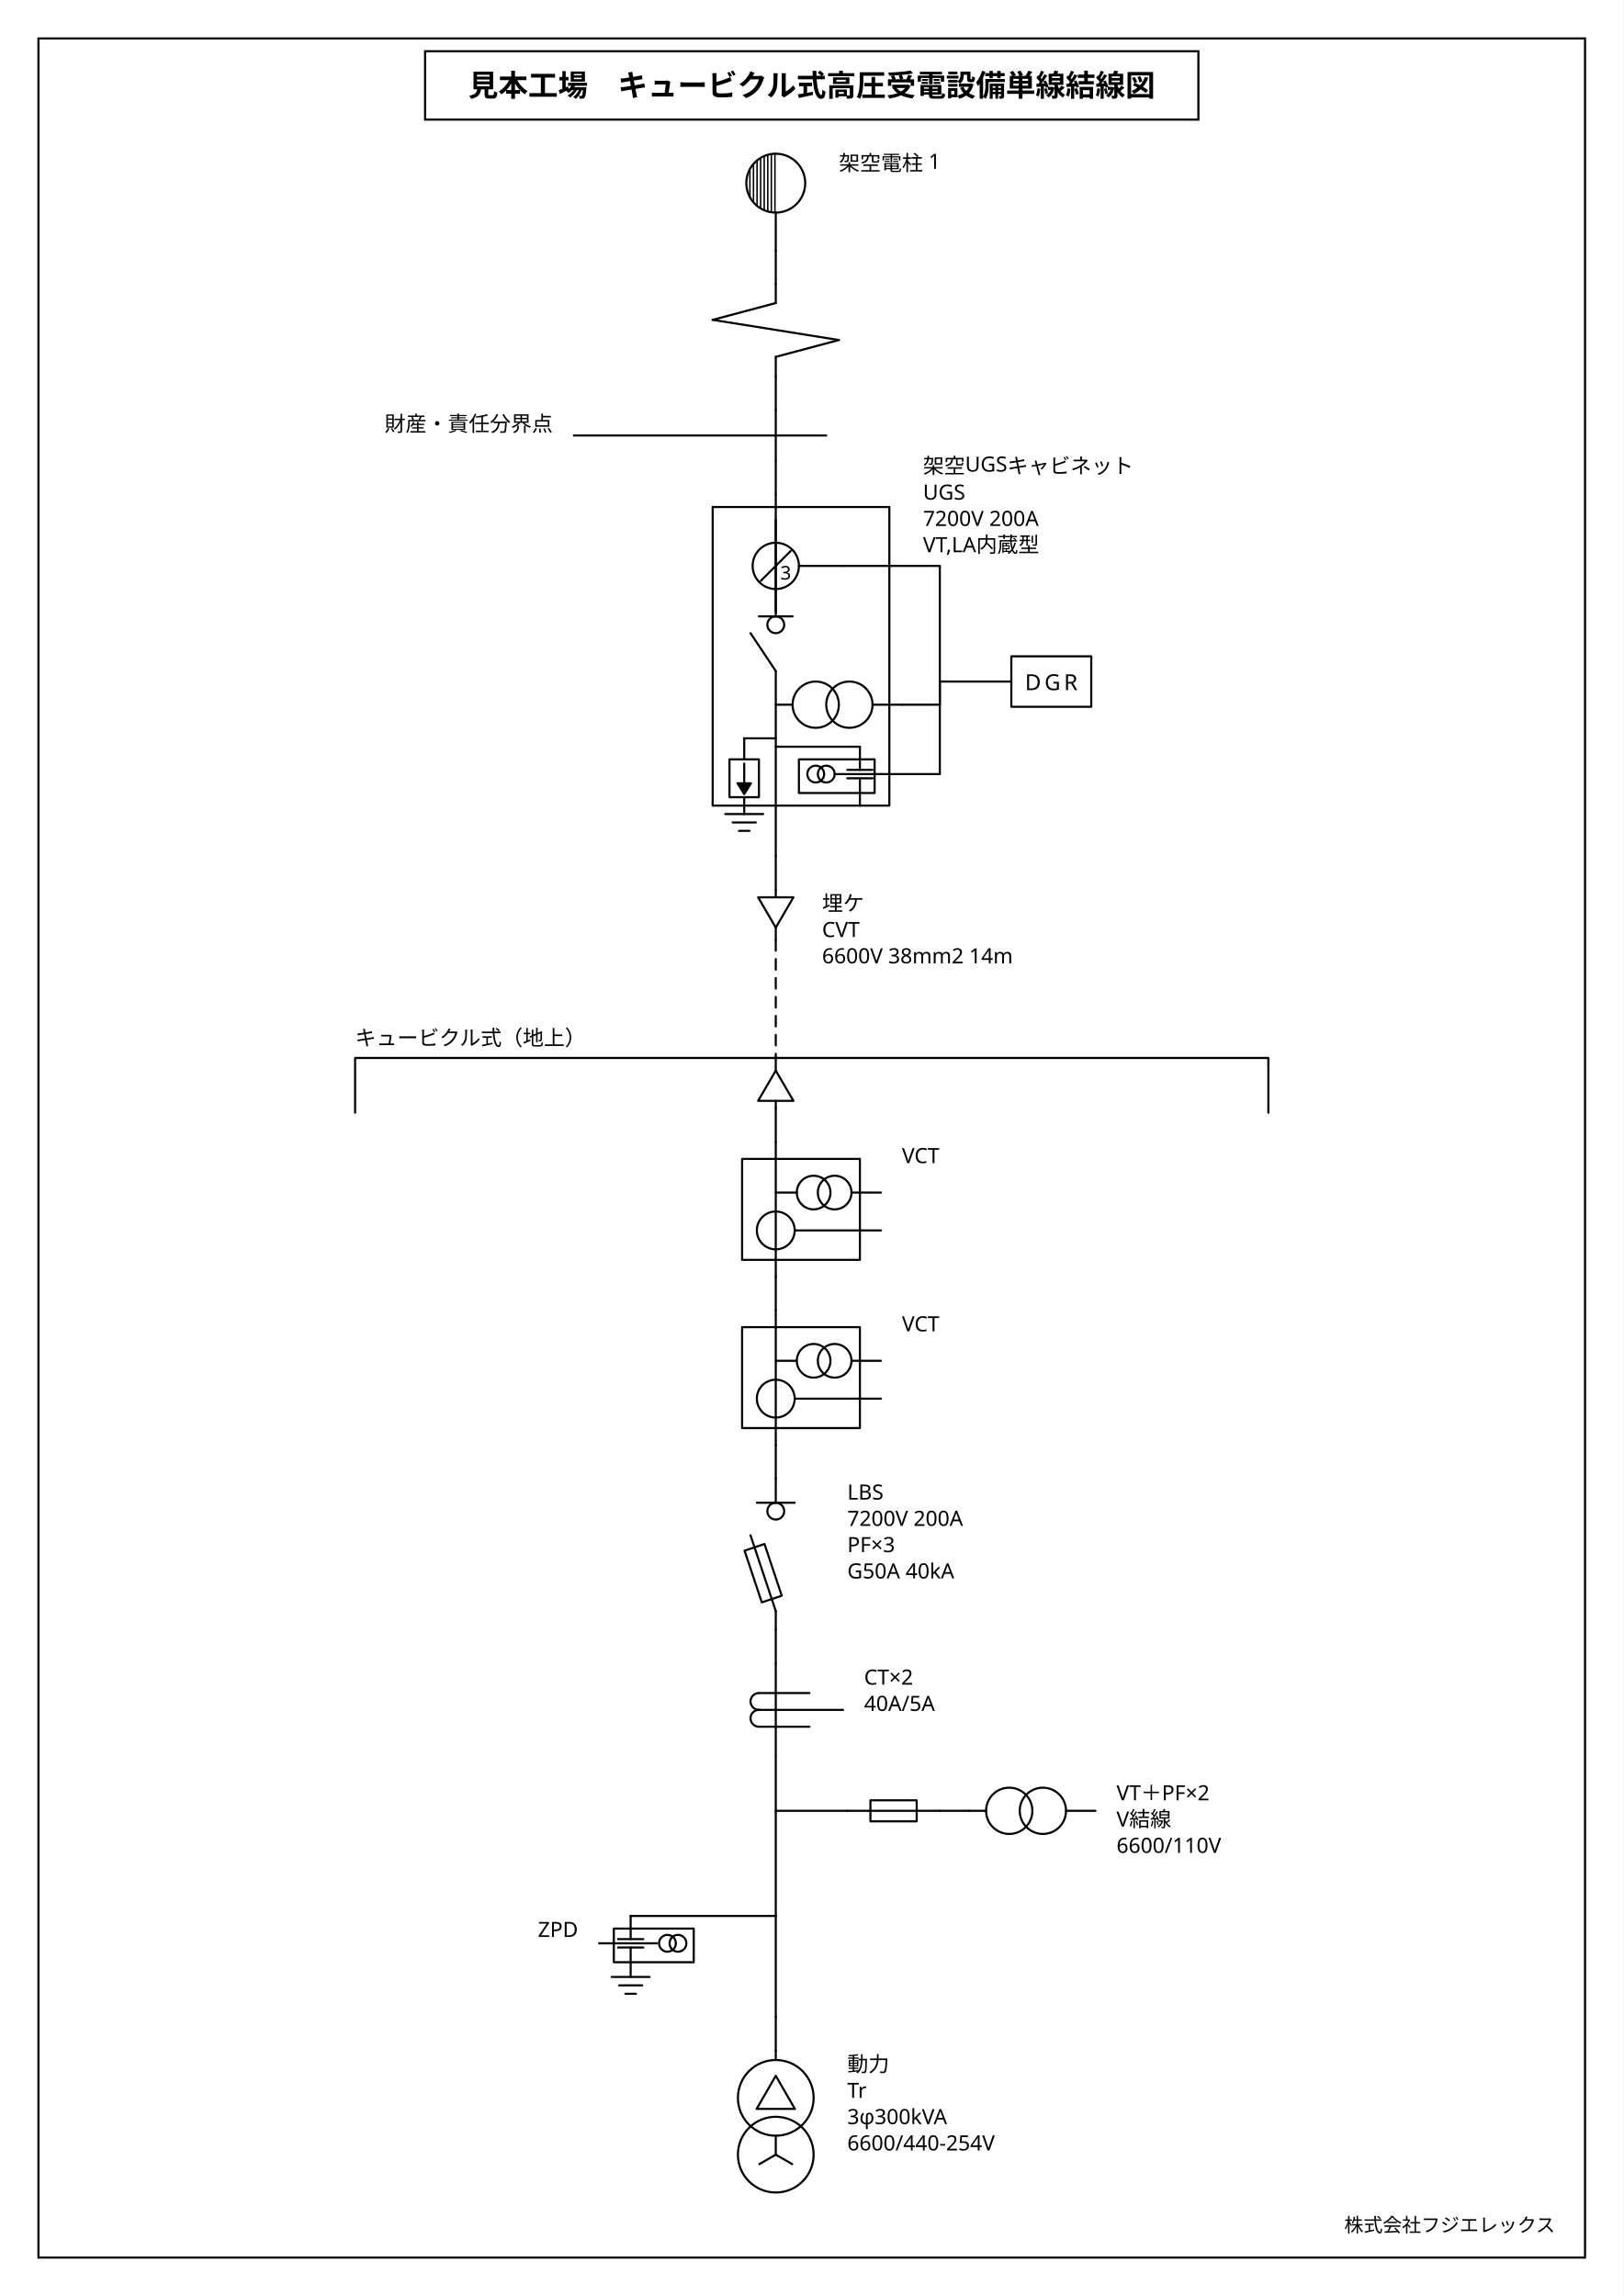
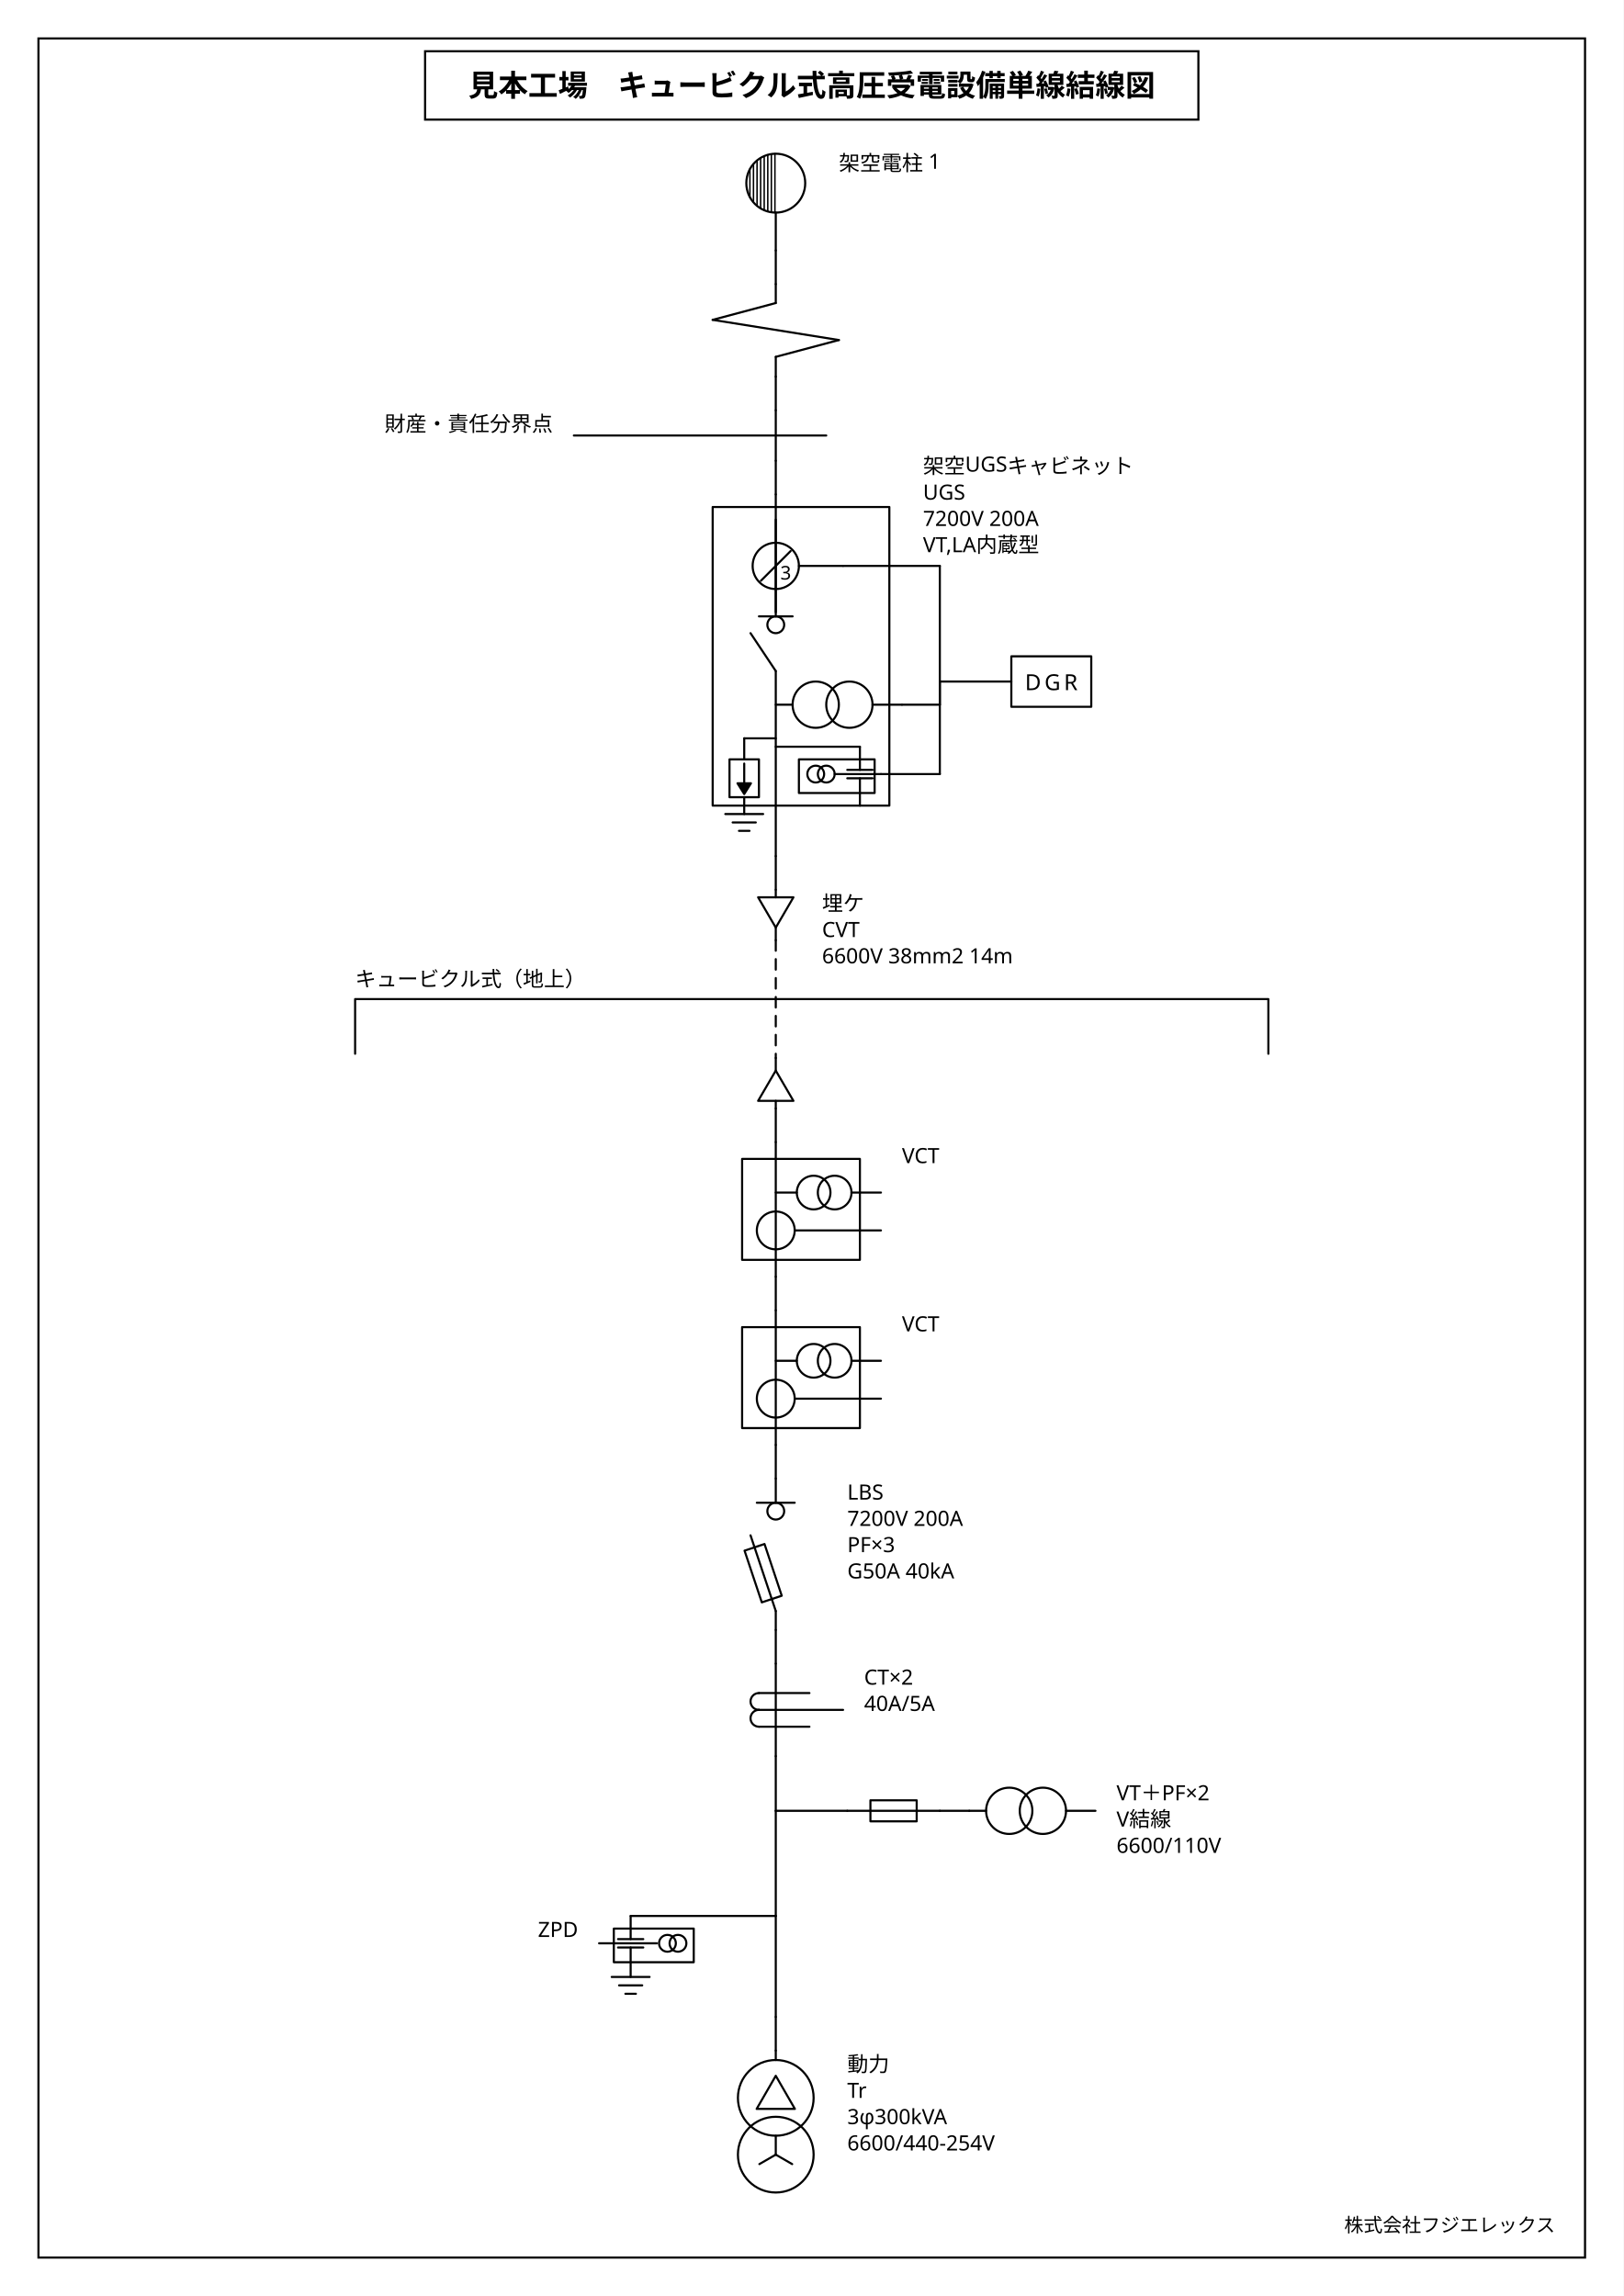
<svg xmlns="http://www.w3.org/2000/svg" viewBox="0 0 760 1075" width="760" height="1075">
  <rect x="0" y="0" width="760" height="1075" fill="#fff" />
  <g stroke="#000" fill="none">
    <rect x="18" y="18" width="724" height="1039" stroke-width="1" />
    <rect x="199" y="24" width="362" height="32" stroke-width="1" />
  </g>
  <text x="380" y="45" font-size="14" font-weight="700" text-anchor="middle" font-family="IPAGothic, 'IPAゴシック', 'Noto Sans JP', 'Hiragino Kaku Gothic ProN', 'Yu Gothic', sans-serif" fill="#000">見本工場　キュービクル式高圧受電設備単線結線図</text>
  <text x="728" y="1045" font-size="9" text-anchor="end" font-family="IPAGothic, 'IPAゴシック', 'Noto Sans JP', 'Hiragino Kaku Gothic ProN', 'Yu Gothic', sans-serif" fill="#000">株式会社フジエレックス</text>
  <g transform="translate(363.16 70) scale(0.9846)">
    <g stroke="#000" fill="none" stroke-linecap="round" stroke-linejoin="round" color="#000">
-       <path d="M -200 432 L 234.2 432 M -200 432 L -200 458 M 234.2 432 L 234.2 458" fill="none" stroke-width="1" />
-       <text x="-200" y="426" font-size="10" font-family="IPAGothic, 'IPAゴシック', 'Noto Sans JP', 'Hiragino Kaku Gothic ProN', 'Yu Gothic', sans-serif" fill="currentColor" stroke="none">キュービクル式（地上）</text>
+       <path d="M -200 404 L 234.2 404 M -200 404 L -200 430 M 234.2 404 L 234.2 430" fill="none" stroke-width="1" />
+       <text x="-200" y="398" font-size="10" font-family="IPAGothic, 'IPAゴシック', 'Noto Sans JP', 'Hiragino Kaku Gothic ProN', 'Yu Gothic', sans-serif" fill="currentColor" stroke="none">キュービクル式（地上）</text>
      <line x1="0" y1="48" x2="0" y2="64" stroke-width="1" />
      <line x1="0" y1="108" x2="0" y2="124" stroke-width="1" />
      <line x1="0" y1="148" x2="0" y2="164" stroke-width="1" />
      <line x1="0" y1="280" x2="-15" y2="280" stroke-width="1" />
      <line x1="0" y1="284" x2="40" y2="284" stroke-width="1" />
      <line x1="32" y1="198" x2="78" y2="198" stroke-width="1" />
      <line x1="78" y1="198" x2="78" y2="253" stroke-width="1" />
      <line x1="60" y1="264" x2="78" y2="264" stroke-width="1" />
      <line x1="78" y1="264" x2="78" y2="253" stroke-width="1" />
      <line x1="50" y1="297" x2="78" y2="297" stroke-width="1" />
      <line x1="78" y1="297" x2="78" y2="253" stroke-width="1" />
      <line x1="78" y1="253" x2="112" y2="253" stroke-width="1" />
      <line x1="0" y1="336" x2="0" y2="352" stroke-width="1" />
      <line x1="0" y1="376" x2="0" y2="432" stroke-width="1" stroke-dasharray="5 4" />
      <line x1="0" y1="456" x2="0" y2="472" stroke-width="1" />
      <line x1="0" y1="536" x2="0" y2="552" stroke-width="1" />
      <line x1="0" y1="616" x2="0" y2="632" stroke-width="1" />
      <line x1="0" y1="704" x2="0" y2="720" stroke-width="1" />
      <line x1="0" y1="764" x2="0" y2="790" stroke-width="1" />
      <line x1="0" y1="790" x2="34" y2="790" stroke-width="1" />
      <line x1="78" y1="790" x2="92" y2="790" stroke-width="1" />
      <line x1="0" y1="790" x2="0" y2="840" stroke-width="1" />
      <line x1="0" y1="840" x2="-69" y2="840" stroke-width="1" />
      <line x1="0" y1="840" x2="0" y2="888" stroke-width="1" />
      <line x1="0" y1="888" x2="0" y2="904" stroke-width="1" />
      <g transform="translate(-16 0)">
        <circle cx="16" cy="16" r="14" fill="none" stroke-width="1" />
        <line x1="3.7" y1="9.313" x2="3.7" y2="22.687" stroke-width="0.7" />
        <line x1="5.4" y1="6.855" x2="5.4" y2="25.145" stroke-width="0.7" />
        <line x1="7.1" y1="5.193" x2="7.1" y2="26.807" stroke-width="0.7" />
        <line x1="8.8" y1="3.993" x2="8.8" y2="28.007" stroke-width="0.7" />
        <line x1="10.5" y1="3.126" x2="10.5" y2="28.874" stroke-width="0.7" />
        <line x1="12.2" y1="2.526" x2="12.2" y2="29.474" stroke-width="0.7" />
        <line x1="13.9" y1="2.158" x2="13.9" y2="29.842" stroke-width="0.7" />
        <line x1="15.6" y1="2.006" x2="15.6" y2="29.994" stroke-width="0.7" />
        <line x1="16" y1="30" x2="16" y2="48" stroke-width="1" />
      </g>
      <text x="30" y="10" font-size="10" text-anchor="start" font-family="IPAGothic, 'IPAゴシック', 'Noto Sans JP', 'Hiragino Kaku Gothic ProN', 'Yu Gothic', sans-serif" fill="currentColor" stroke="none">
        <tspan x="30" dy="0">架空電柱 1</tspan>
      </text>
      <g transform="translate(-30 64)">
        <line x1="30" y1="0" x2="30" y2="9" stroke-width="1" />
        <line x1="30" y1="9" x2="0" y2="17" stroke-width="1" />
        <line x1="0" y1="17" x2="60" y2="26.6" stroke-width="1" />
        <line x1="60" y1="26.6" x2="30" y2="34.6" stroke-width="1" />
        <line x1="30" y1="34.6" x2="30" y2="44" stroke-width="1" />
      </g>
      <g transform="translate(-96 124)">
        <line x1="96" y1="0" x2="96" y2="24" stroke-width="1" />
        <line x1="0" y1="12" x2="120" y2="12" stroke-width="1" />
      </g>
      <text x="-106" y="134" font-size="10" text-anchor="end" font-family="IPAGothic, 'IPAゴシック', 'Noto Sans JP', 'Hiragino Kaku Gothic ProN', 'Yu Gothic', sans-serif" fill="currentColor" stroke="none">
        <tspan x="-106" dy="0">財産・責任分界点</tspan>
      </text>
      <g transform="translate(-36 164)">
        <line x1="36" y1="0" x2="36" y2="6" stroke-width="1" />
        <rect x="6" y="6" width="84" height="142" fill="none" stroke-width="1" />
        <line x1="36" y1="6" x2="36" y2="58" stroke-width="1" />
        <line x1="28" y1="58" x2="44" y2="58" stroke-width="1" />
        <circle cx="36" cy="62" r="4" fill="none" stroke-width="1" />
        <line x1="36" y1="84" x2="24" y2="66" stroke-width="1" />
        <line x1="36" y1="84" x2="36" y2="172" stroke-width="1" />
      </g>
      <text x="70" y="154" font-size="10" text-anchor="start" font-family="IPAGothic, 'IPAゴシック', 'Noto Sans JP', 'Hiragino Kaku Gothic ProN', 'Yu Gothic', sans-serif" fill="currentColor" stroke="none">
        <tspan x="70" dy="0">架空UGSキャビネット</tspan>
        <tspan x="70" dy="12.5">UGS</tspan>
        <tspan x="70" dy="12.5">7200V 200A</tspan>
        <tspan x="70" dy="12.5">VT,LA内蔵型</tspan>
      </text>
      <g transform="translate(-20 176)">
        <line x1="20" y1="0" x2="20" y2="44" stroke-width="1" />
        <circle cx="20" cy="22" r="11" fill="none" stroke-width="1" />
        <line x1="12.929" y1="29.071" x2="27.071" y2="14.929" stroke-width="1" />
        <text x="24.75" y="25" font-size="9" text-anchor="middle" dominant-baseline="central" font-family="IPAGothic, 'IPAゴシック', 'Noto Sans JP', 'Hiragino Kaku Gothic ProN', 'Yu Gothic', sans-serif" fill="currentColor" stroke="none">3</text>
        <line x1="31" y1="22" x2="52" y2="22" stroke-width="1" />
      </g>
      <g transform="translate(0 249)">
        <line x1="0" y1="15" x2="8" y2="15" stroke-width="1" />
        <circle cx="19" cy="15" r="11" fill="none" stroke-width="1" />
        <circle cx="35" cy="15" r="11" fill="none" stroke-width="1" />
        <line x1="46" y1="15" x2="60" y2="15" stroke-width="1" />
      </g>
      <g transform="translate(-35 280)">
        <line x1="20" y1="0" x2="20" y2="10" stroke-width="1" />
        <rect x="13" y="10" width="14" height="18" fill="none" stroke-width="1" />
        <line x1="20" y1="12" x2="20" y2="23" stroke-width="1" />
        <polygon points="16.8,21.38 20,26.5 23.2,21.38" fill="currentColor" stroke-width="1" />
        <line x1="20" y1="28" x2="20" y2="36" stroke-width="1" />
        <line x1="11" y1="36" x2="29" y2="36" stroke-width="1" />
        <line x1="14.5" y1="40" x2="25.5" y2="40" stroke-width="1" />
        <line x1="17.5" y1="44" x2="22.5" y2="44" stroke-width="1" />
      </g>
      <g transform="translate(10 284)">
        <line x1="30" y1="0" x2="30" y2="11" stroke-width="1" />
        <rect x="1" y="6" width="36" height="16" fill="none" stroke-width="1" />
        <line x1="24" y1="11" x2="36" y2="11" stroke-width="1" />
        <line x1="24" y1="15" x2="36" y2="15" stroke-width="1" />
        <line x1="30" y1="15" x2="30" y2="28" stroke-width="1" />
        <line x1="18" y1="13" x2="40" y2="13" stroke-width="1" />
        <circle cx="9" cy="13" r="4" fill="none" stroke-width="1" />
        <circle cx="14" cy="13" r="4" fill="none" stroke-width="1" />
      </g>
      <g transform="translate(112 241)">
        <rect x="0" y="0" width="38" height="24" fill="none" stroke-width="1" />
        <text x="19" y="12" font-size="10.5" text-anchor="middle" dominant-baseline="central" font-family="IPAGothic, 'IPAゴシック', 'Noto Sans JP', 'Hiragino Kaku Gothic ProN', 'Yu Gothic', sans-serif" letter-spacing="1.6" fill="currentColor" stroke="none">DGR</text>
      </g>
      <g transform="translate(-12 352)">
        <line x1="12" y1="0" x2="12" y2="3.6" stroke-width="1" />
        <polygon points="3.6,3.6 20.4,3.6 12,18" fill="none" stroke-width="1" />
        <line x1="12" y1="18" x2="12" y2="24" stroke-width="1" />
      </g>
      <text x="22" y="362" font-size="10" text-anchor="start" font-family="IPAGothic, 'IPAゴシック', 'Noto Sans JP', 'Hiragino Kaku Gothic ProN', 'Yu Gothic', sans-serif" fill="currentColor" stroke="none">
        <tspan x="22" dy="0">埋ケ</tspan>
        <tspan x="22" dy="12.5">CVT</tspan>
        <tspan x="22" dy="12.5">6600V 38mm2 14m</tspan>
      </text>
      <g transform="translate(-12 432) rotate(180 12 12)">
        <line x1="12" y1="0" x2="12" y2="3.6" stroke-width="1" />
        <polygon points="3.6,3.6 20.4,3.6 12,18" fill="none" stroke-width="1" />
        <line x1="12" y1="18" x2="12" y2="24" stroke-width="1" />
      </g>
      <g transform="translate(-22 472)">
        <line x1="22" y1="0" x2="22" y2="64" stroke-width="1" />
        <rect x="6" y="8" width="56" height="48" fill="none" stroke-width="1" />
        <line x1="22" y1="24" x2="32" y2="24" stroke-width="1" />
        <circle cx="40" cy="24" r="8" fill="none" stroke-width="1" />
        <circle cx="50" cy="24" r="8" fill="none" stroke-width="1" />
        <line x1="58" y1="24" x2="72" y2="24" stroke-width="1" />
        <circle cx="22" cy="42" r="9" fill="none" stroke-width="1" />
        <line x1="31" y1="42" x2="72" y2="42" stroke-width="1" />
      </g>
      <text x="60" y="482" font-size="10" text-anchor="start" font-family="IPAGothic, 'IPAゴシック', 'Noto Sans JP', 'Hiragino Kaku Gothic ProN', 'Yu Gothic', sans-serif" fill="currentColor" stroke="none">
        <tspan x="60" dy="0">VCT</tspan>
      </text>
      <g transform="translate(-22 552)">
        <line x1="22" y1="0" x2="22" y2="64" stroke-width="1" />
        <rect x="6" y="8" width="56" height="48" fill="none" stroke-width="1" />
        <line x1="22" y1="24" x2="32" y2="24" stroke-width="1" />
        <circle cx="40" cy="24" r="8" fill="none" stroke-width="1" />
        <circle cx="50" cy="24" r="8" fill="none" stroke-width="1" />
        <line x1="58" y1="24" x2="72" y2="24" stroke-width="1" />
        <circle cx="22" cy="42" r="9" fill="none" stroke-width="1" />
        <line x1="31" y1="42" x2="72" y2="42" stroke-width="1" />
      </g>
      <text x="60" y="562" font-size="10" text-anchor="start" font-family="IPAGothic, 'IPAゴシック', 'Noto Sans JP', 'Hiragino Kaku Gothic ProN', 'Yu Gothic', sans-serif" fill="currentColor" stroke="none">
        <tspan x="60" dy="0">VCT</tspan>
      </text>
      <g transform="translate(-24 632)">
        <line x1="24" y1="0" x2="24" y2="11.5" stroke-width="1" />
        <line x1="15" y1="11.5" x2="33" y2="11.5" stroke-width="1" />
        <circle cx="24" cy="15.5" r="4" fill="none" stroke-width="1" />
        <line x1="24" y1="63" x2="12" y2="27" stroke-width="1" />
        <polygon points="26.843,55.719 18.643,31.119 9.157,34.281 17.357,58.881" fill="none" stroke-width="1" />
        <line x1="24" y1="63" x2="24" y2="72" stroke-width="1" />
      </g>
      <text x="34" y="642" font-size="10" text-anchor="start" font-family="IPAGothic, 'IPAゴシック', 'Noto Sans JP', 'Hiragino Kaku Gothic ProN', 'Yu Gothic', sans-serif" fill="currentColor" stroke="none">
        <tspan x="34" dy="0">LBS</tspan>
        <tspan x="34" dy="12.5">7200V 200A</tspan>
        <tspan x="34" dy="12.5">PF×3</tspan>
        <tspan x="34" dy="12.5">G50A 40kA</tspan>
      </text>
      <g transform="translate(-24 720)">
        <line x1="24" y1="0" x2="24" y2="44" stroke-width="1" />
        <line x1="16" y1="14" x2="40" y2="14" stroke-width="1" />
        <line x1="16" y1="30" x2="40" y2="30" stroke-width="1" />
        <line x1="16" y1="22" x2="56" y2="22" stroke-width="1" />
        <path d="M 16 14 A 4 4 0 0 0 16 22" fill="none" stroke-width="1" />
        <path d="M 16 22 A 4 4 0 0 0 16 30" fill="none" stroke-width="1" />
      </g>
      <text x="42" y="730" font-size="10" text-anchor="start" font-family="IPAGothic, 'IPAゴシック', 'Noto Sans JP', 'Hiragino Kaku Gothic ProN', 'Yu Gothic', sans-serif" fill="currentColor" stroke="none">
        <tspan x="42" dy="0">CT×2</tspan>
        <tspan x="42" dy="12.5">40A/5A</tspan>
      </text>
      <g transform="translate(36 768) rotate(-90 20 22)">
        <line x1="20" y1="0" x2="20" y2="44" stroke-width="1" />
        <rect x="15" y="11" width="10" height="22" fill="none" stroke-width="1" />
      </g>
      <g transform="translate(92 775)">
        <line x1="0" y1="15" x2="8" y2="15" stroke-width="1" />
        <circle cx="19" cy="15" r="11" fill="none" stroke-width="1" />
        <circle cx="35" cy="15" r="11" fill="none" stroke-width="1" />
        <line x1="46" y1="15" x2="60" y2="15" stroke-width="1" />
      </g>
      <text x="162" y="785" font-size="10" text-anchor="start" font-family="IPAGothic, 'IPAゴシック', 'Noto Sans JP', 'Hiragino Kaku Gothic ProN', 'Yu Gothic', sans-serif" fill="currentColor" stroke="none">
        <tspan x="162" dy="0">VT＋PF×2</tspan>
        <tspan x="162" dy="12.5">V結線</tspan>
        <tspan x="162" dy="12.5">6600/110V</tspan>
      </text>
      <g transform="translate(-84 840)">
        <line x1="15" y1="0" x2="15" y2="11" stroke-width="1" />
        <rect x="7" y="6" width="38" height="16" fill="none" stroke-width="1" />
        <line x1="9" y1="11" x2="21" y2="11" stroke-width="1" />
        <line x1="9" y1="15" x2="21" y2="15" stroke-width="1" />
        <line x1="15" y1="15" x2="15" y2="29" stroke-width="1" />
        <line x1="6" y1="29" x2="24" y2="29" stroke-width="1" />
        <line x1="9.5" y1="33" x2="20.5" y2="33" stroke-width="1" />
        <line x1="12.5" y1="37" x2="17.5" y2="37" stroke-width="1" />
        <line x1="0" y1="13" x2="27.5" y2="13" stroke-width="1" />
        <circle cx="32.5" cy="13" r="4" fill="none" stroke-width="1" />
        <circle cx="37.5" cy="13" r="4" fill="none" stroke-width="1" />
      </g>
      <text x="-94" y="850" font-size="10" text-anchor="end" font-family="IPAGothic, 'IPAゴシック', 'Noto Sans JP', 'Hiragino Kaku Gothic ProN', 'Yu Gothic', sans-serif" fill="currentColor" stroke="none">
        <tspan x="-94" dy="0">ZPD</tspan>
      </text>
      <g transform="translate(-24 904)">
        <line x1="24" y1="0" x2="24" y2="4.5" stroke-width="1" />
        <circle cx="24" cy="22.5" r="18" fill="none" stroke-width="1" />
        <circle cx="24" cy="49.5" r="18" fill="none" stroke-width="1" />
        <polygon points="24,12 33.093,27.75 14.907,27.75" fill="none" stroke-width="1" />
        <line x1="24" y1="49.5" x2="24" y2="40.5" stroke-width="1" />
        <line x1="24" y1="49.5" x2="31.794" y2="54" stroke-width="1" />
        <line x1="24" y1="49.5" x2="16.206" y2="54" stroke-width="1" />
      </g>
      <text x="34" y="914" font-size="10" text-anchor="start" font-family="IPAGothic, 'IPAゴシック', 'Noto Sans JP', 'Hiragino Kaku Gothic ProN', 'Yu Gothic', sans-serif" fill="currentColor" stroke="none">
        <tspan x="34" dy="0">動力</tspan>
        <tspan x="34" dy="12.5">Tr</tspan>
        <tspan x="34" dy="12.5">3φ300kVA</tspan>
        <tspan x="34" dy="12.5">6600/440-254V</tspan>
      </text>
    </g>
  </g>
</svg>
